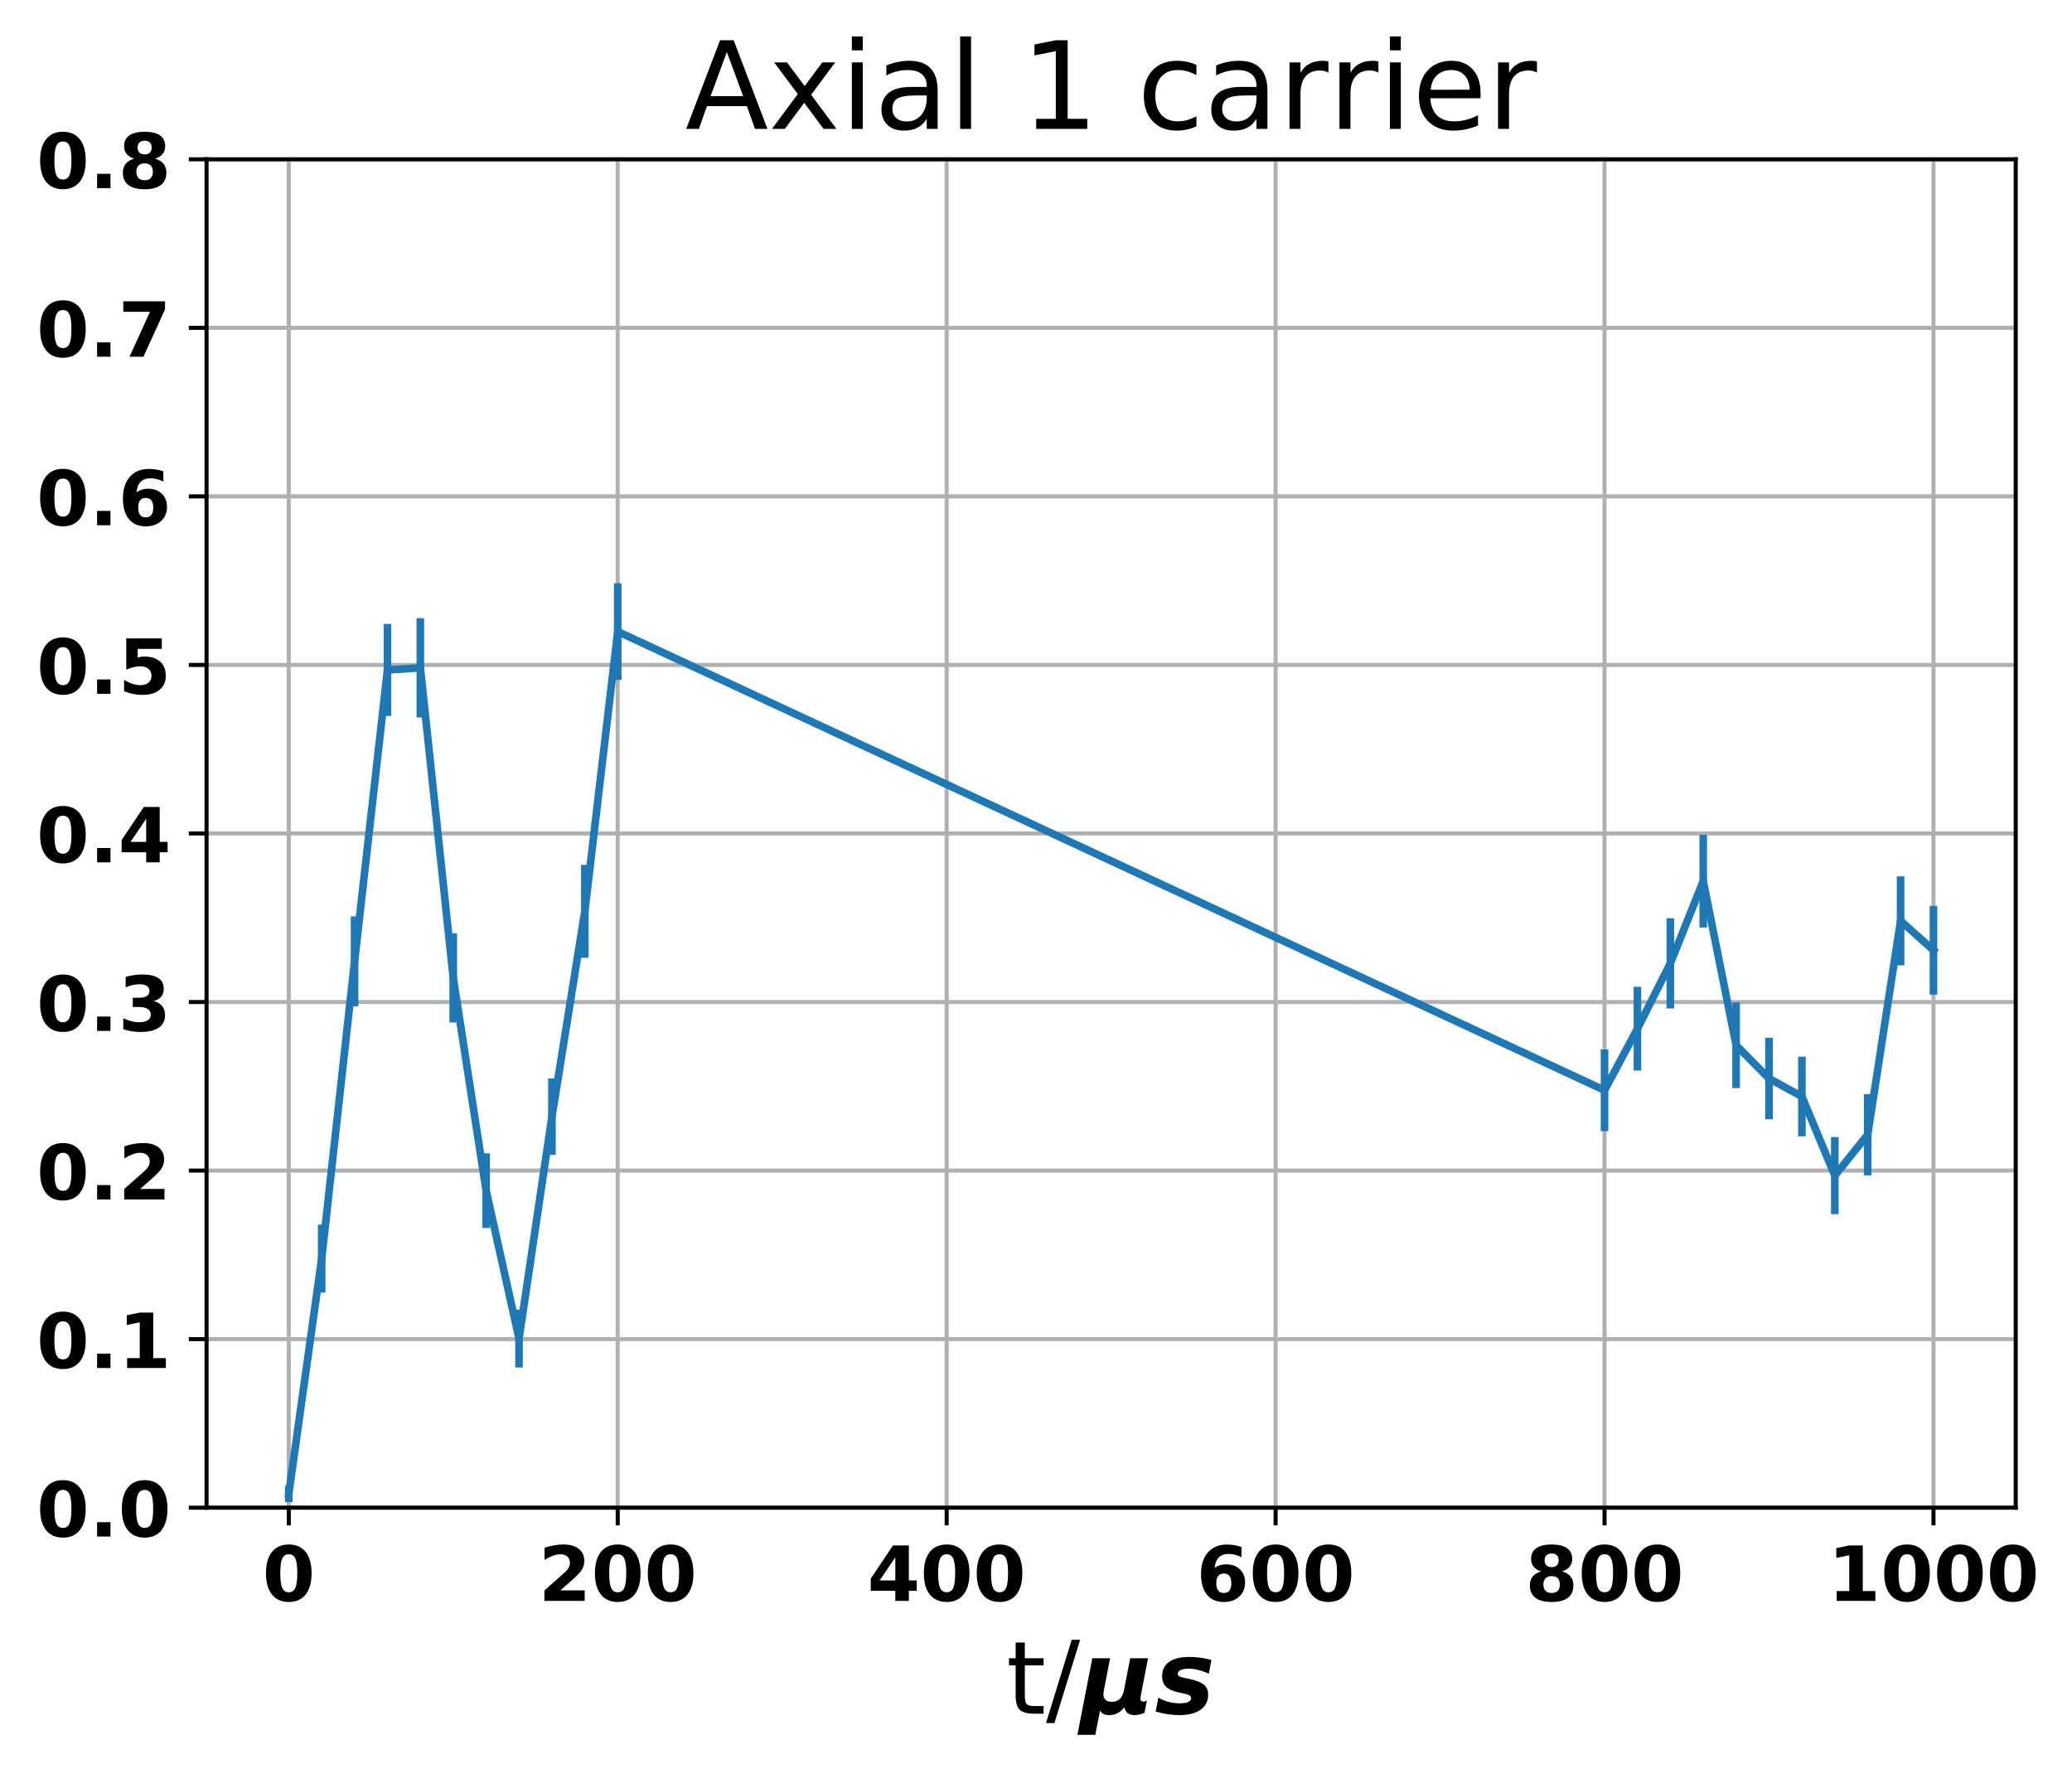
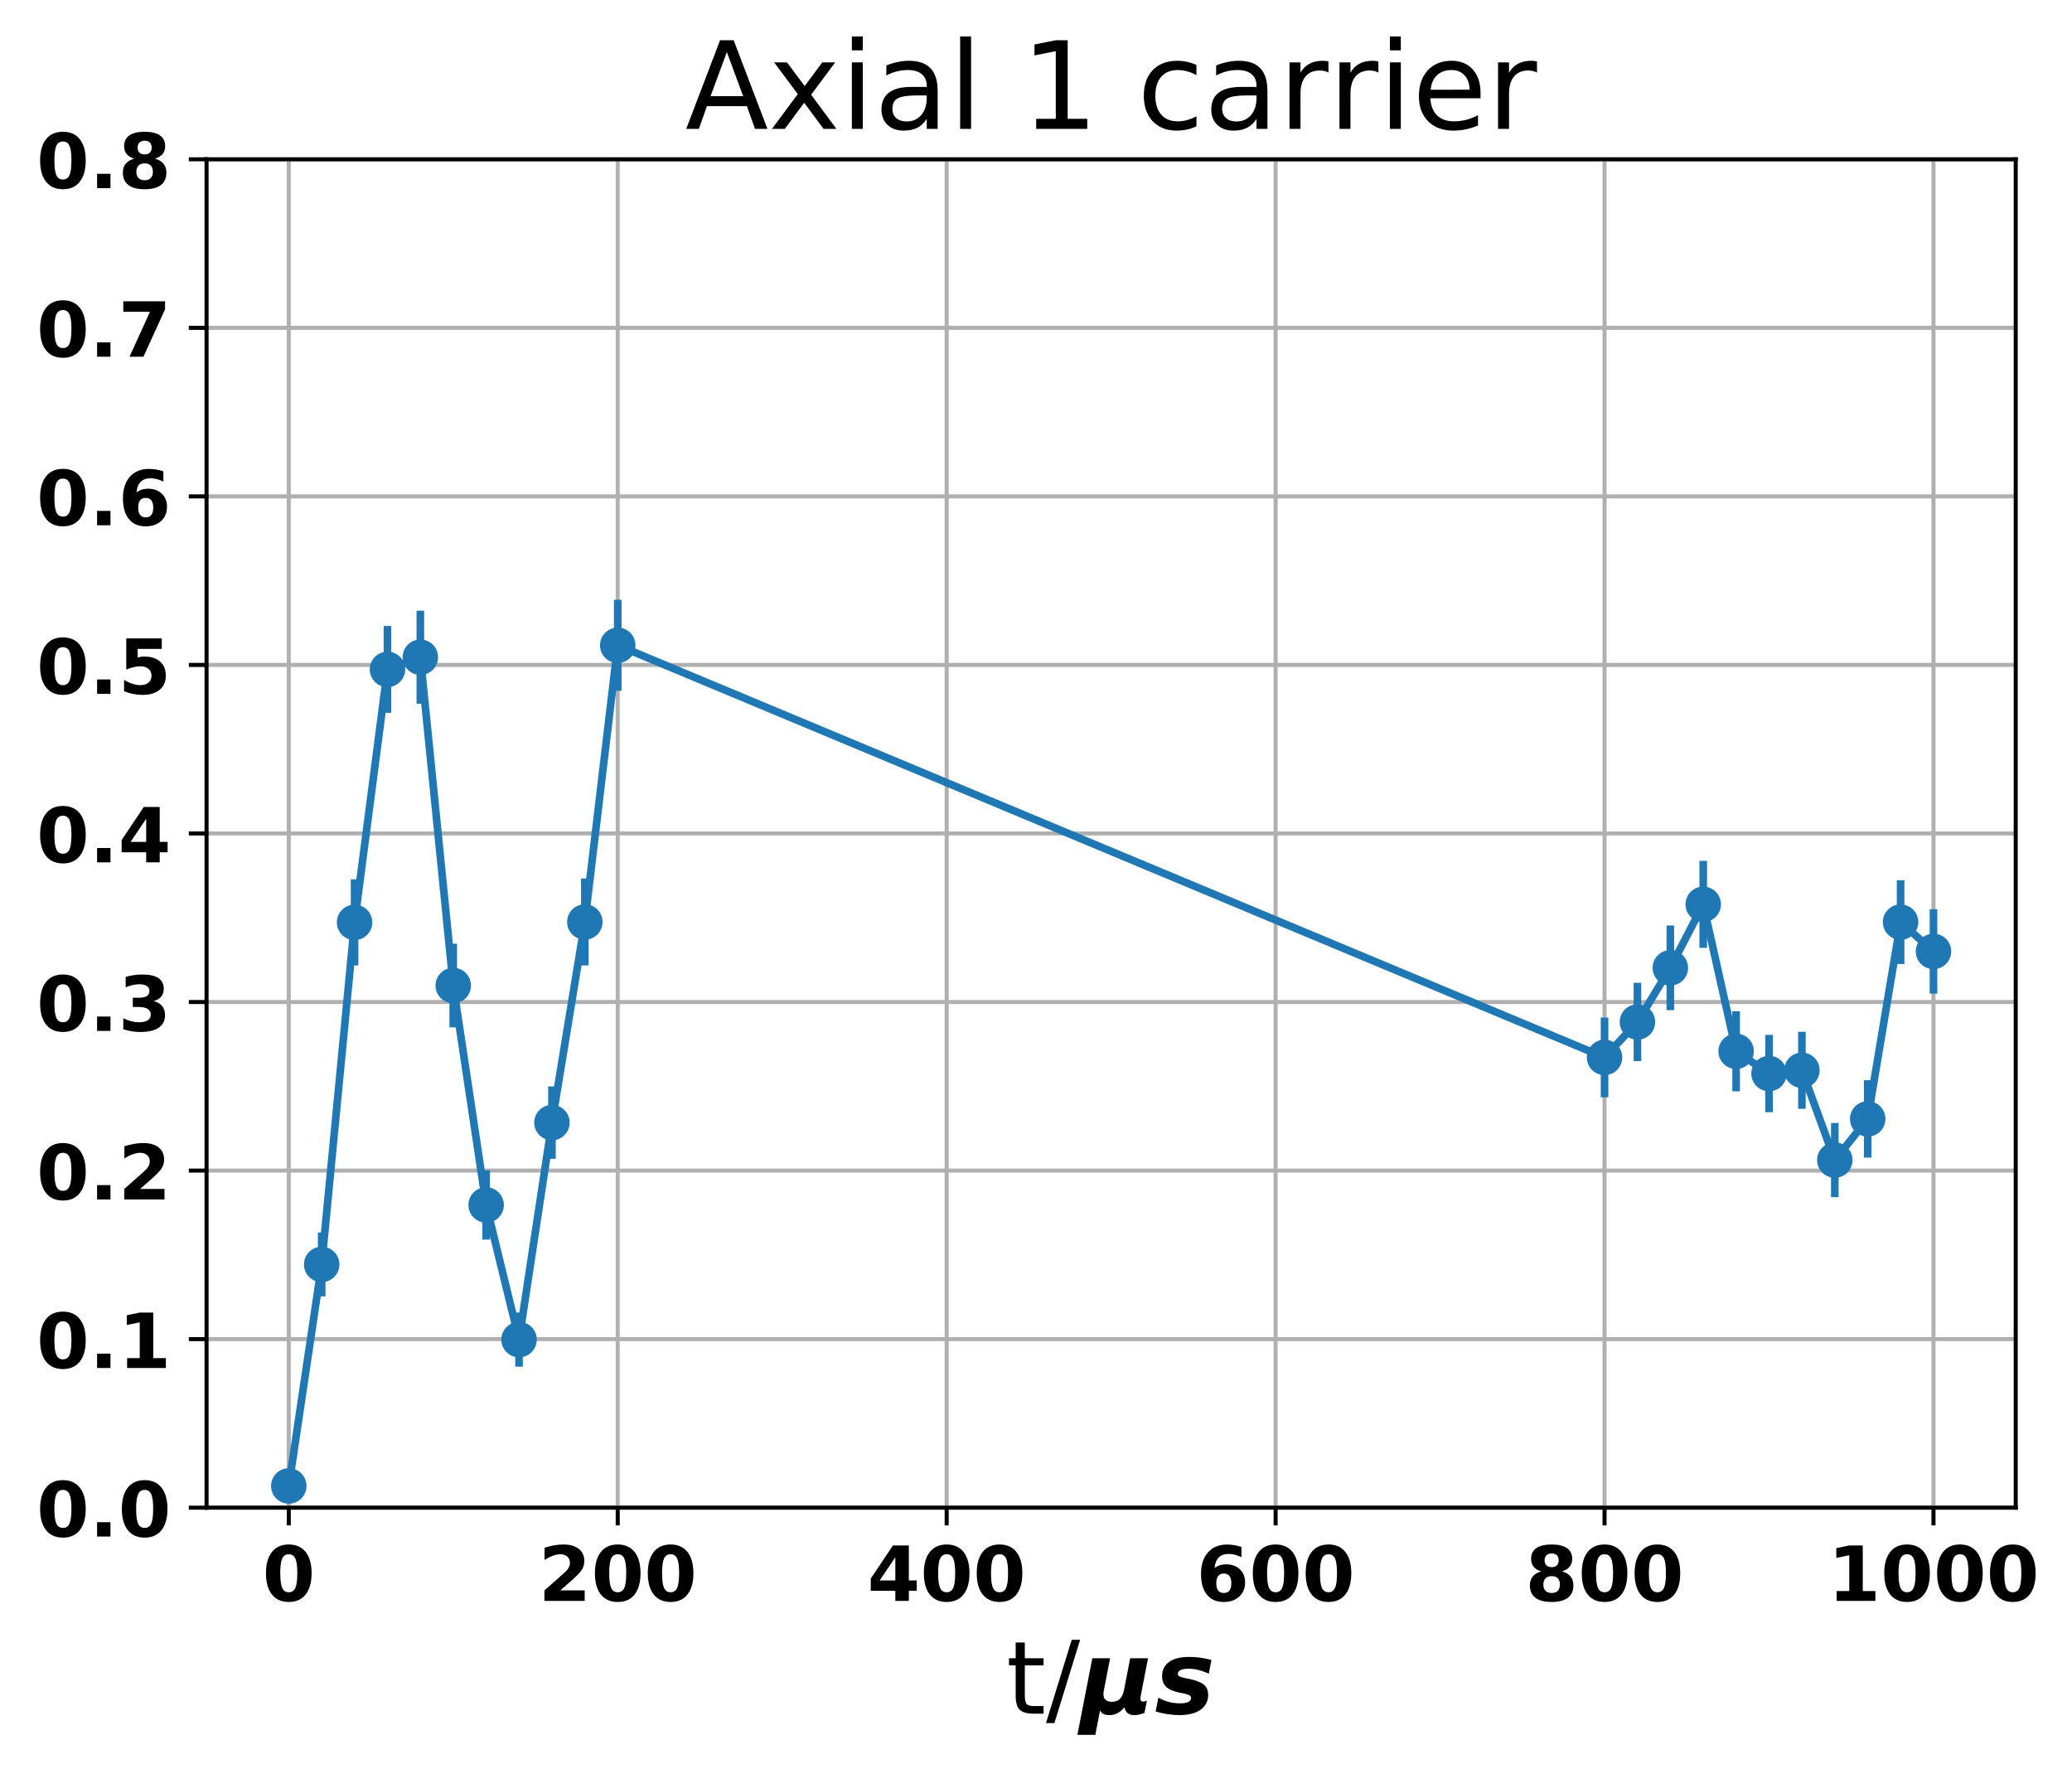
<svg xmlns="http://www.w3.org/2000/svg" xmlns:xlink="http://www.w3.org/1999/xlink" height="349pt" version="1.1" viewBox="0 0 409 349" width="409pt">
  <defs>
    <style type="text/css">
*{stroke-linecap:butt;stroke-linejoin:round;}
  </style>
  </defs>
  <g id="figure_1">
    <g id="patch_1">
      <path d="M 0 349.622  L 409.732 349.622  L 409.732 0  L 0 0  z " style="fill:none;" />
    </g>
    <g id="axes_1">
      <g id="patch_2">
        <path d="M 40.771 297.548  L 397.891 297.548  L 397.891 31.436  L 40.771 31.436  z " style="fill:none;" />
      </g>
      <g id="matplotlib.axis_1">
        <g id="xtick_1">
          <g id="line2d_1">
-             <path clip-path="url(#p2f910fe2f7)" d="M 57.004 297.548  L 57.004 31.436  " style="fill:none;stroke:#b0b0b0;stroke-linecap:square;stroke-width:0.8;" />
+             <path clip-path="url(#ped75e0ecc5)" d="M 57.004 297.548  L 57.004 31.436  " style="fill:none;stroke:#b0b0b0;stroke-linecap:square;stroke-width:0.8;" />
          </g>
          <g id="line2d_2">
            <defs>
-               <path d="M 0 0  L 0 3.5  " id="mf134c5ca6a" style="stroke:#000000;stroke-width:0.8;" />
-             </defs>
-             <g>
-               <use style="stroke:#000000;stroke-width:0.8;" x="57.004" xlink:href="#mf134c5ca6a" y="297.548" />
+               <path d="M 0 0  L 0 3.5  " id="m84507ecfe2" style="stroke:#000000;stroke-width:0.8;" />
+             </defs>
+             <g>
+               <use style="stroke:#000000;stroke-width:0.8;" x="57.004" xlink:href="#m84507ecfe2" y="297.548" />
            </g>
          </g>
          <g id="text_1">
            <defs>
              <path d="M 46 36.531  Q 46 50.203 43.438 55.781  Q 40.875 61.375 34.812 61.375  Q 28.766 61.375 26.172 55.781  Q 23.578 50.203 23.578 36.531  Q 23.578 22.703 26.172 17.031  Q 28.766 11.375 34.812 11.375  Q 40.828 11.375 43.406 17.031  Q 46 22.703 46 36.531  M 64.797 36.375  Q 64.797 18.266 56.984 8.422  Q 49.172 -1.422 34.812 -1.422  Q 20.406 -1.422 12.594 8.422  Q 4.781 18.266 4.781 36.375  Q 4.781 54.547 12.594 64.375  Q 20.406 74.219 34.812 74.219  Q 49.172 74.219 56.984 64.375  Q 64.797 54.547 64.797 36.375  " id="DejaVuSans-Bold-30" />
            </defs>
            <g transform="translate(51.78546 315.9459)scale(0.15 -0.15)">
              <use xlink:href="#DejaVuSans-Bold-30" />
            </g>
          </g>
        </g>
        <g id="xtick_2">
          <g id="line2d_3">
-             <path clip-path="url(#p2f910fe2f7)" d="M 121.935 297.548  L 121.935 31.436  " style="fill:none;stroke:#b0b0b0;stroke-linecap:square;stroke-width:0.8;" />
+             <path clip-path="url(#ped75e0ecc5)" d="M 121.935 297.548  L 121.935 31.436  " style="fill:none;stroke:#b0b0b0;stroke-linecap:square;stroke-width:0.8;" />
          </g>
          <g id="line2d_4">
            <g>
-               <use style="stroke:#000000;stroke-width:0.8;" x="121.935" xlink:href="#mf134c5ca6a" y="297.548" />
+               <use style="stroke:#000000;stroke-width:0.8;" x="121.935" xlink:href="#m84507ecfe2" y="297.548" />
            </g>
          </g>
          <g id="text_2">
            <defs>
              <path d="M 28.812 13.812  L 60.891 13.812  L 60.891 0  L 7.906 0  L 7.906 13.812  L 34.516 37.312  Q 38.094 40.531 39.797 43.609  Q 41.5 46.688 41.5 50  Q 41.5 55.125 38.062 58.25  Q 34.625 61.375 28.906 61.375  Q 24.516 61.375 19.281 59.5  Q 14.062 57.625 8.109 53.906  L 8.109 69.922  Q 14.453 72.016 20.656 73.109  Q 26.859 74.219 32.812 74.219  Q 45.906 74.219 53.156 68.453  Q 60.406 62.703 60.406 52.391  Q 60.406 46.438 57.328 41.281  Q 54.25 36.141 44.391 27.484  z " id="DejaVuSans-Bold-32" />
            </defs>
            <g transform="translate(106.2797 315.9459)scale(0.15 -0.15)">
              <use xlink:href="#DejaVuSans-Bold-32" />
              <use x="69.58" xlink:href="#DejaVuSans-Bold-30" />
              <use x="139.16" xlink:href="#DejaVuSans-Bold-30" />
            </g>
          </g>
        </g>
        <g id="xtick_3">
          <g id="line2d_5">
-             <path clip-path="url(#p2f910fe2f7)" d="M 186.866 297.548  L 186.866 31.436  " style="fill:none;stroke:#b0b0b0;stroke-linecap:square;stroke-width:0.8;" />
+             <path clip-path="url(#ped75e0ecc5)" d="M 186.866 297.548  L 186.866 31.436  " style="fill:none;stroke:#b0b0b0;stroke-linecap:square;stroke-width:0.8;" />
          </g>
          <g id="line2d_6">
            <g>
-               <use style="stroke:#000000;stroke-width:0.8;" x="186.866" xlink:href="#mf134c5ca6a" y="297.548" />
+               <use style="stroke:#000000;stroke-width:0.8;" x="186.866" xlink:href="#m84507ecfe2" y="297.548" />
            </g>
          </g>
          <g id="text_3">
            <defs>
              <path d="M 36.812 57.422  L 16.219 26.906  L 36.812 26.906  z M 33.688 72.906  L 54.594 72.906  L 54.594 26.906  L 64.984 26.906  L 64.984 13.281  L 54.594 13.281  L 54.594 0  L 36.812 0  L 36.812 13.281  L 4.5 13.281  L 4.5 29.391  z " id="DejaVuSans-Bold-34" />
            </defs>
            <g transform="translate(171.2106 315.9459)scale(0.15 -0.15)">
              <use xlink:href="#DejaVuSans-Bold-34" />
              <use x="69.58" xlink:href="#DejaVuSans-Bold-30" />
              <use x="139.16" xlink:href="#DejaVuSans-Bold-30" />
            </g>
          </g>
        </g>
        <g id="xtick_4">
          <g id="line2d_7">
-             <path clip-path="url(#p2f910fe2f7)" d="M 251.797 297.548  L 251.797 31.436  " style="fill:none;stroke:#b0b0b0;stroke-linecap:square;stroke-width:0.8;" />
+             <path clip-path="url(#ped75e0ecc5)" d="M 251.797 297.548  L 251.797 31.436  " style="fill:none;stroke:#b0b0b0;stroke-linecap:square;stroke-width:0.8;" />
          </g>
          <g id="line2d_8">
            <g>
-               <use style="stroke:#000000;stroke-width:0.8;" x="251.797" xlink:href="#mf134c5ca6a" y="297.548" />
+               <use style="stroke:#000000;stroke-width:0.8;" x="251.797" xlink:href="#m84507ecfe2" y="297.548" />
            </g>
          </g>
          <g id="text_4">
            <defs>
              <path d="M 36.188 35.984  Q 31.25 35.984 28.781 32.781  Q 26.312 29.594 26.312 23.188  Q 26.312 16.797 28.781 13.594  Q 31.25 10.406 36.188 10.406  Q 41.156 10.406 43.625 13.594  Q 46.094 16.797 46.094 23.188  Q 46.094 29.594 43.625 32.781  Q 41.156 35.984 36.188 35.984  M 59.422 71  L 59.422 57.516  Q 54.781 59.719 50.672 60.766  Q 46.578 61.812 42.672 61.812  Q 34.281 61.812 29.594 57.141  Q 24.906 52.484 24.125 43.312  Q 27.344 45.703 31.094 46.891  Q 34.859 48.094 39.312 48.094  Q 50.484 48.094 57.344 41.547  Q 64.203 35.016 64.203 24.422  Q 64.203 12.703 56.531 5.641  Q 48.875 -1.422 35.984 -1.422  Q 21.781 -1.422 13.984 8.172  Q 6.203 17.781 6.203 35.406  Q 6.203 53.469 15.312 63.797  Q 24.422 74.125 40.281 74.125  Q 45.312 74.125 50.047 73.344  Q 54.781 72.562 59.422 71  " id="DejaVuSans-Bold-36" />
            </defs>
            <g transform="translate(236.1415 315.9459)scale(0.15 -0.15)">
              <use xlink:href="#DejaVuSans-Bold-36" />
              <use x="69.58" xlink:href="#DejaVuSans-Bold-30" />
              <use x="139.16" xlink:href="#DejaVuSans-Bold-30" />
            </g>
          </g>
        </g>
        <g id="xtick_5">
          <g id="line2d_9">
-             <path clip-path="url(#p2f910fe2f7)" d="M 316.727 297.548  L 316.727 31.436  " style="fill:none;stroke:#b0b0b0;stroke-linecap:square;stroke-width:0.8;" />
+             <path clip-path="url(#ped75e0ecc5)" d="M 316.727 297.548  L 316.727 31.436  " style="fill:none;stroke:#b0b0b0;stroke-linecap:square;stroke-width:0.8;" />
          </g>
          <g id="line2d_10">
            <g>
-               <use style="stroke:#000000;stroke-width:0.8;" x="316.727" xlink:href="#mf134c5ca6a" y="297.548" />
+               <use style="stroke:#000000;stroke-width:0.8;" x="316.727" xlink:href="#m84507ecfe2" y="297.548" />
            </g>
          </g>
          <g id="text_5">
            <defs>
              <path d="M 34.812 32.625  Q 29.547 32.625 26.703 29.734  Q 23.875 26.859 23.875 21.484  Q 23.875 16.109 26.703 13.25  Q 29.547 10.406 34.812 10.406  Q 40.047 10.406 42.828 13.25  Q 45.609 16.109 45.609 21.484  Q 45.609 26.906 42.828 29.766  Q 40.047 32.625 34.812 32.625  M 21.094 38.812  Q 14.453 40.828 11.078 44.969  Q 7.719 49.125 7.719 55.328  Q 7.719 64.547 14.594 69.375  Q 21.484 74.219 34.812 74.219  Q 48.047 74.219 54.922 69.406  Q 61.812 64.594 61.812 55.328  Q 61.812 49.125 58.422 44.969  Q 55.031 40.828 48.391 38.812  Q 55.812 36.766 59.594 32.156  Q 63.375 27.547 63.375 20.516  Q 63.375 9.672 56.172 4.125  Q 48.969 -1.422 34.812 -1.422  Q 20.609 -1.422 13.359 4.125  Q 6.109 9.672 6.109 20.516  Q 6.109 27.547 9.891 32.156  Q 13.672 36.766 21.094 38.812  M 25.484 53.422  Q 25.484 49.078 27.906 46.734  Q 30.328 44.391 34.812 44.391  Q 39.203 44.391 41.594 46.734  Q 44 49.078 44 53.422  Q 44 57.766 41.594 60.078  Q 39.203 62.406 34.812 62.406  Q 30.328 62.406 27.906 60.062  Q 25.484 57.719 25.484 53.422  " id="DejaVuSans-Bold-38" />
            </defs>
            <g transform="translate(301.0724 315.9459)scale(0.15 -0.15)">
              <use xlink:href="#DejaVuSans-Bold-38" />
              <use x="69.58" xlink:href="#DejaVuSans-Bold-30" />
              <use x="139.16" xlink:href="#DejaVuSans-Bold-30" />
            </g>
          </g>
        </g>
        <g id="xtick_6">
          <g id="line2d_11">
-             <path clip-path="url(#p2f910fe2f7)" d="M 381.658 297.548  L 381.658 31.436  " style="fill:none;stroke:#b0b0b0;stroke-linecap:square;stroke-width:0.8;" />
+             <path clip-path="url(#ped75e0ecc5)" d="M 381.658 297.548  L 381.658 31.436  " style="fill:none;stroke:#b0b0b0;stroke-linecap:square;stroke-width:0.8;" />
          </g>
          <g id="line2d_12">
            <g>
-               <use style="stroke:#000000;stroke-width:0.8;" x="381.658" xlink:href="#mf134c5ca6a" y="297.548" />
+               <use style="stroke:#000000;stroke-width:0.8;" x="381.658" xlink:href="#m84507ecfe2" y="297.548" />
            </g>
          </g>
          <g id="text_6">
            <defs>
              <path d="M 11.719 12.984  L 28.328 12.984  L 28.328 60.109  L 11.281 56.594  L 11.281 69.391  L 28.219 72.906  L 46.094 72.906  L 46.094 12.984  L 62.703 12.984  L 62.703 0  L 11.719 0  z " id="DejaVuSans-Bold-31" />
            </defs>
            <g transform="translate(360.7849 315.9459)scale(0.15 -0.15)">
              <use xlink:href="#DejaVuSans-Bold-31" />
              <use x="69.58" xlink:href="#DejaVuSans-Bold-30" />
              <use x="139.16" xlink:href="#DejaVuSans-Bold-30" />
              <use x="208.74" xlink:href="#DejaVuSans-Bold-30" />
            </g>
          </g>
        </g>
        <g id="text_7">
          <defs>
            <path d="M 18.312 70.219  L 18.312 54.688  L 36.812 54.688  L 36.812 47.703  L 18.312 47.703  L 18.312 18.016  Q 18.312 11.328 20.141 9.422  Q 21.969 7.516 27.594 7.516  L 36.812 7.516  L 36.812 0  L 27.594 0  Q 17.188 0 13.234 3.875  Q 9.281 7.766 9.281 18.016  L 9.281 47.703  L 2.688 47.703  L 2.688 54.688  L 9.281 54.688  L 9.281 70.219  z " id="DejaVuSans-74" />
            <path d="M 25.391 72.906  L 33.688 72.906  L 8.297 -9.281  L 0 -9.281  z " id="DejaVuSans-2f" />
            <path d="M -2.688 -20.906  L 12.016 54.688  L 29.594 54.688  L 23.391 22.906  Q 23.188 21.875 23.094 20.891  Q 23 19.922 23 19.094  Q 23 15.531 25.094 13.625  Q 27.203 11.719 31.203 11.719  Q 36.188 11.719 39.109 14.453  Q 42.047 17.188 43.219 22.906  L 49.422 54.688  L 67 54.688  L 59.906 18.109  Q 59.719 17.094 59.609 16.234  Q 59.516 15.375 59.516 14.703  Q 59.516 13.281 60.172 12.594  Q 60.844 11.922 62.203 11.922  Q 63.031 11.922 63.984 12.188  Q 64.938 12.453 65.922 12.984  L 63.484 0.781  Q 60.688 -0.344 58.297 -0.875  Q 55.906 -1.422 53.719 -1.422  Q 49.422 -1.422 47 0.438  Q 44.578 2.297 43.609 6.297  Q 40.578 2.438 36.891 0.5  Q 33.203 -1.422 28.906 -1.422  Q 25.297 -1.422 23.016 -0.266  Q 20.75 0.875 19.672 3.219  L 14.984 -20.906  z " id="DejaVuSans-BoldOblique-3bc" />
            <path d="M 56 52.984  L 53.422 39.406  Q 48.297 41.844 43.219 43.109  Q 38.141 44.391 33.594 44.391  Q 28.422 44.391 25.609 43.047  Q 22.797 41.703 22.797 39.203  Q 22.797 37.75 24.359 36.859  Q 25.922 35.984 30.516 35.016  L 33.688 34.422  Q 44.281 32.172 48.531 28.625  Q 52.781 25.094 52.781 18.797  Q 52.781 9.281 45.312 3.922  Q 37.844 -1.422 24.422 -1.422  Q 18.797 -1.422 12.938 -0.531  Q 7.078 0.344 0.984 2.094  L 3.609 15.828  Q 8.344 13.031 13.734 11.609  Q 19.141 10.203 24.812 10.203  Q 30.328 10.203 33.109 11.516  Q 35.891 12.844 35.891 15.375  Q 35.891 17.141 34.328 18.109  Q 32.766 19.094 27.875 20.125  L 24.703 20.703  Q 15.328 22.656 11.328 26.469  Q 7.328 30.281 7.328 37.016  Q 7.328 46.141 14.234 51.062  Q 21.141 56 33.984 56  Q 39.594 56 45.031 55.25  Q 50.484 54.5 56 52.984  " id="DejaVuSans-BoldOblique-73" />
          </defs>
          <g transform="translate(198.6311 338.2217)scale(0.2 -0.2)">
            <use transform="translate(0 0.09375)" xlink:href="#DejaVuSans-74" />
            <use transform="translate(39.20898 0.09375)" xlink:href="#DejaVuSans-2f" />
            <use transform="translate(72.90039 0.09375)" xlink:href="#DejaVuSans-BoldOblique-3bc" />
            <use transform="translate(146.4844 0.09375)" xlink:href="#DejaVuSans-BoldOblique-73" />
          </g>
        </g>
      </g>
      <g id="matplotlib.axis_2">
        <g id="ytick_1">
          <g id="line2d_13">
-             <path clip-path="url(#p2f910fe2f7)" d="M 40.771 297.548  L 397.891 297.548  " style="fill:none;stroke:#b0b0b0;stroke-linecap:square;stroke-width:0.8;" />
+             <path clip-path="url(#ped75e0ecc5)" d="M 40.771 297.548  L 397.891 297.548  " style="fill:none;stroke:#b0b0b0;stroke-linecap:square;stroke-width:0.8;" />
          </g>
          <g id="line2d_14">
            <defs>
-               <path d="M 0 0  L -3.5 0  " id="m071f6dba2b" style="stroke:#000000;stroke-width:0.8;" />
-             </defs>
-             <g>
-               <use style="stroke:#000000;stroke-width:0.8;" x="40.771" xlink:href="#m071f6dba2b" y="297.548" />
+               <path d="M 0 0  L -3.5 0  " id="m05c6813a47" style="stroke:#000000;stroke-width:0.8;" />
+             </defs>
+             <g>
+               <use style="stroke:#000000;stroke-width:0.8;" x="40.771" xlink:href="#m05c6813a47" y="297.548" />
            </g>
          </g>
          <g id="text_8">
            <defs>
              <path d="M 10.203 18.891  L 27.781 18.891  L 27.781 0  L 10.203 0  z " id="DejaVuSans-Bold-2e" />
            </defs>
            <g transform="translate(7.2 303.2471)scale(0.15 -0.15)">
              <use xlink:href="#DejaVuSans-Bold-30" />
              <use x="69.58" xlink:href="#DejaVuSans-Bold-2e" />
              <use x="107.568" xlink:href="#DejaVuSans-Bold-30" />
            </g>
          </g>
        </g>
        <g id="ytick_2">
          <g id="line2d_15">
-             <path clip-path="url(#p2f910fe2f7)" d="M 40.771 264.284  L 397.891 264.284  " style="fill:none;stroke:#b0b0b0;stroke-linecap:square;stroke-width:0.8;" />
+             <path clip-path="url(#ped75e0ecc5)" d="M 40.771 264.284  L 397.891 264.284  " style="fill:none;stroke:#b0b0b0;stroke-linecap:square;stroke-width:0.8;" />
          </g>
          <g id="line2d_16">
            <g>
-               <use style="stroke:#000000;stroke-width:0.8;" x="40.771" xlink:href="#m071f6dba2b" y="264.284" />
+               <use style="stroke:#000000;stroke-width:0.8;" x="40.771" xlink:href="#m05c6813a47" y="264.284" />
            </g>
          </g>
          <g id="text_9">
            <g transform="translate(7.2 269.9831)scale(0.15 -0.15)">
              <use xlink:href="#DejaVuSans-Bold-30" />
              <use x="69.58" xlink:href="#DejaVuSans-Bold-2e" />
              <use x="107.568" xlink:href="#DejaVuSans-Bold-31" />
            </g>
          </g>
        </g>
        <g id="ytick_3">
          <g id="line2d_17">
-             <path clip-path="url(#p2f910fe2f7)" d="M 40.771 231.02  L 397.891 231.02  " style="fill:none;stroke:#b0b0b0;stroke-linecap:square;stroke-width:0.8;" />
+             <path clip-path="url(#ped75e0ecc5)" d="M 40.771 231.02  L 397.891 231.02  " style="fill:none;stroke:#b0b0b0;stroke-linecap:square;stroke-width:0.8;" />
          </g>
          <g id="line2d_18">
            <g>
-               <use style="stroke:#000000;stroke-width:0.8;" x="40.771" xlink:href="#m071f6dba2b" y="231.02" />
+               <use style="stroke:#000000;stroke-width:0.8;" x="40.771" xlink:href="#m05c6813a47" y="231.02" />
            </g>
          </g>
          <g id="text_10">
            <g transform="translate(7.2 236.7191)scale(0.15 -0.15)">
              <use xlink:href="#DejaVuSans-Bold-30" />
              <use x="69.58" xlink:href="#DejaVuSans-Bold-2e" />
              <use x="107.568" xlink:href="#DejaVuSans-Bold-32" />
            </g>
          </g>
        </g>
        <g id="ytick_4">
          <g id="line2d_19">
-             <path clip-path="url(#p2f910fe2f7)" d="M 40.771 197.756  L 397.891 197.756  " style="fill:none;stroke:#b0b0b0;stroke-linecap:square;stroke-width:0.8;" />
+             <path clip-path="url(#ped75e0ecc5)" d="M 40.771 197.756  L 397.891 197.756  " style="fill:none;stroke:#b0b0b0;stroke-linecap:square;stroke-width:0.8;" />
          </g>
          <g id="line2d_20">
            <g>
-               <use style="stroke:#000000;stroke-width:0.8;" x="40.771" xlink:href="#m071f6dba2b" y="197.756" />
+               <use style="stroke:#000000;stroke-width:0.8;" x="40.771" xlink:href="#m05c6813a47" y="197.756" />
            </g>
          </g>
          <g id="text_11">
            <defs>
              <path d="M 46.578 39.312  Q 53.953 37.406 57.781 32.688  Q 61.625 27.984 61.625 20.703  Q 61.625 9.859 53.312 4.219  Q 45.016 -1.422 29.109 -1.422  Q 23.484 -1.422 17.844 -0.516  Q 12.203 0.391 6.688 2.203  L 6.688 16.703  Q 11.969 14.062 17.156 12.719  Q 22.359 11.375 27.391 11.375  Q 34.859 11.375 38.844 13.953  Q 42.828 16.547 42.828 21.391  Q 42.828 26.375 38.75 28.938  Q 34.672 31.5 26.703 31.5  L 19.188 31.5  L 19.188 43.609  L 27.094 43.609  Q 34.188 43.609 37.641 45.828  Q 41.109 48.047 41.109 52.594  Q 41.109 56.781 37.734 59.078  Q 34.375 61.375 28.219 61.375  Q 23.688 61.375 19.047 60.344  Q 14.406 59.328 9.812 57.328  L 9.812 71.094  Q 15.375 72.656 20.844 73.438  Q 26.312 74.219 31.594 74.219  Q 45.797 74.219 52.844 69.547  Q 59.906 64.891 59.906 55.516  Q 59.906 49.125 56.531 45.047  Q 53.172 40.969 46.578 39.312  " id="DejaVuSans-Bold-33" />
            </defs>
            <g transform="translate(7.2 203.4551)scale(0.15 -0.15)">
              <use xlink:href="#DejaVuSans-Bold-30" />
              <use x="69.58" xlink:href="#DejaVuSans-Bold-2e" />
              <use x="107.568" xlink:href="#DejaVuSans-Bold-33" />
            </g>
          </g>
        </g>
        <g id="ytick_5">
          <g id="line2d_21">
-             <path clip-path="url(#p2f910fe2f7)" d="M 40.771 164.492  L 397.891 164.492  " style="fill:none;stroke:#b0b0b0;stroke-linecap:square;stroke-width:0.8;" />
+             <path clip-path="url(#ped75e0ecc5)" d="M 40.771 164.492  L 397.891 164.492  " style="fill:none;stroke:#b0b0b0;stroke-linecap:square;stroke-width:0.8;" />
          </g>
          <g id="line2d_22">
            <g>
-               <use style="stroke:#000000;stroke-width:0.8;" x="40.771" xlink:href="#m071f6dba2b" y="164.492" />
+               <use style="stroke:#000000;stroke-width:0.8;" x="40.771" xlink:href="#m05c6813a47" y="164.492" />
            </g>
          </g>
          <g id="text_12">
            <g transform="translate(7.2 170.1911)scale(0.15 -0.15)">
              <use xlink:href="#DejaVuSans-Bold-30" />
              <use x="69.58" xlink:href="#DejaVuSans-Bold-2e" />
              <use x="107.568" xlink:href="#DejaVuSans-Bold-34" />
            </g>
          </g>
        </g>
        <g id="ytick_6">
          <g id="line2d_23">
-             <path clip-path="url(#p2f910fe2f7)" d="M 40.771 131.228  L 397.891 131.228  " style="fill:none;stroke:#b0b0b0;stroke-linecap:square;stroke-width:0.8;" />
+             <path clip-path="url(#ped75e0ecc5)" d="M 40.771 131.228  L 397.891 131.228  " style="fill:none;stroke:#b0b0b0;stroke-linecap:square;stroke-width:0.8;" />
          </g>
          <g id="line2d_24">
            <g>
-               <use style="stroke:#000000;stroke-width:0.8;" x="40.771" xlink:href="#m071f6dba2b" y="131.228" />
+               <use style="stroke:#000000;stroke-width:0.8;" x="40.771" xlink:href="#m05c6813a47" y="131.228" />
            </g>
          </g>
          <g id="text_13">
            <defs>
              <path d="M 10.594 72.906  L 57.328 72.906  L 57.328 59.078  L 25.594 59.078  L 25.594 47.797  Q 27.734 48.391 29.906 48.703  Q 32.078 49.031 34.422 49.031  Q 47.75 49.031 55.172 42.359  Q 62.594 35.688 62.594 23.781  Q 62.594 11.969 54.516 5.266  Q 46.438 -1.422 32.078 -1.422  Q 25.875 -1.422 19.797 -0.219  Q 13.719 0.984 7.719 3.422  L 7.719 18.219  Q 13.672 14.797 19.016 13.078  Q 24.359 11.375 29.109 11.375  Q 35.938 11.375 39.859 14.719  Q 43.797 18.062 43.797 23.781  Q 43.797 29.547 39.859 32.859  Q 35.938 36.188 29.109 36.188  Q 25.047 36.188 20.453 35.125  Q 15.875 34.078 10.594 31.891  z " id="DejaVuSans-Bold-35" />
            </defs>
            <g transform="translate(7.2 136.9271)scale(0.15 -0.15)">
              <use xlink:href="#DejaVuSans-Bold-30" />
              <use x="69.58" xlink:href="#DejaVuSans-Bold-2e" />
              <use x="107.568" xlink:href="#DejaVuSans-Bold-35" />
            </g>
          </g>
        </g>
        <g id="ytick_7">
          <g id="line2d_25">
-             <path clip-path="url(#p2f910fe2f7)" d="M 40.771 97.964  L 397.891 97.964  " style="fill:none;stroke:#b0b0b0;stroke-linecap:square;stroke-width:0.8;" />
+             <path clip-path="url(#ped75e0ecc5)" d="M 40.771 97.964  L 397.891 97.964  " style="fill:none;stroke:#b0b0b0;stroke-linecap:square;stroke-width:0.8;" />
          </g>
          <g id="line2d_26">
            <g>
-               <use style="stroke:#000000;stroke-width:0.8;" x="40.771" xlink:href="#m071f6dba2b" y="97.964" />
+               <use style="stroke:#000000;stroke-width:0.8;" x="40.771" xlink:href="#m05c6813a47" y="97.964" />
            </g>
          </g>
          <g id="text_14">
            <g transform="translate(7.2 103.6631)scale(0.15 -0.15)">
              <use xlink:href="#DejaVuSans-Bold-30" />
              <use x="69.58" xlink:href="#DejaVuSans-Bold-2e" />
              <use x="107.568" xlink:href="#DejaVuSans-Bold-36" />
            </g>
          </g>
        </g>
        <g id="ytick_8">
          <g id="line2d_27">
-             <path clip-path="url(#p2f910fe2f7)" d="M 40.771 64.7  L 397.891 64.7  " style="fill:none;stroke:#b0b0b0;stroke-linecap:square;stroke-width:0.8;" />
+             <path clip-path="url(#ped75e0ecc5)" d="M 40.771 64.7  L 397.891 64.7  " style="fill:none;stroke:#b0b0b0;stroke-linecap:square;stroke-width:0.8;" />
          </g>
          <g id="line2d_28">
            <g>
-               <use style="stroke:#000000;stroke-width:0.8;" x="40.771" xlink:href="#m071f6dba2b" y="64.7" />
+               <use style="stroke:#000000;stroke-width:0.8;" x="40.771" xlink:href="#m05c6813a47" y="64.7" />
            </g>
          </g>
          <g id="text_15">
            <defs>
              <path d="M 6.688 72.906  L 61.625 72.906  L 61.625 62.312  L 33.203 0  L 14.891 0  L 41.797 59.078  L 6.688 59.078  z " id="DejaVuSans-Bold-37" />
            </defs>
            <g transform="translate(7.2 70.39908)scale(0.15 -0.15)">
              <use xlink:href="#DejaVuSans-Bold-30" />
              <use x="69.58" xlink:href="#DejaVuSans-Bold-2e" />
              <use x="107.568" xlink:href="#DejaVuSans-Bold-37" />
            </g>
          </g>
        </g>
        <g id="ytick_9">
          <g id="line2d_29">
-             <path clip-path="url(#p2f910fe2f7)" d="M 40.771 31.436  L 397.891 31.436  " style="fill:none;stroke:#b0b0b0;stroke-linecap:square;stroke-width:0.8;" />
+             <path clip-path="url(#ped75e0ecc5)" d="M 40.771 31.436  L 397.891 31.436  " style="fill:none;stroke:#b0b0b0;stroke-linecap:square;stroke-width:0.8;" />
          </g>
          <g id="line2d_30">
            <g>
-               <use style="stroke:#000000;stroke-width:0.8;" x="40.771" xlink:href="#m071f6dba2b" y="31.436" />
+               <use style="stroke:#000000;stroke-width:0.8;" x="40.771" xlink:href="#m05c6813a47" y="31.436" />
            </g>
          </g>
          <g id="text_16">
            <g transform="translate(7.2 37.13508)scale(0.15 -0.15)">
              <use xlink:href="#DejaVuSans-Bold-30" />
              <use x="69.58" xlink:href="#DejaVuSans-Bold-2e" />
              <use x="107.568" xlink:href="#DejaVuSans-Bold-38" />
            </g>
          </g>
        </g>
      </g>
      <g id="LineCollection_1">
-         <path clip-path="url(#p2f910fe2f7)" d="M 57.004 296.46  L 57.004 293.219  " style="fill:none;stroke:#1f77b4;stroke-width:1.5;" />
-         <path clip-path="url(#p2f910fe2f7)" d="M 63.497 255.123  L 63.497 241.694  " style="fill:none;stroke:#1f77b4;stroke-width:1.5;" />
-         <path clip-path="url(#p2f910fe2f7)" d="M 69.99 198.622  L 69.99 180.855  " style="fill:none;stroke:#1f77b4;stroke-width:1.5;" />
-         <path clip-path="url(#p2f910fe2f7)" d="M 76.483 141.308  L 76.483 123.134  " style="fill:none;stroke:#1f77b4;stroke-width:1.5;" />
-         <path clip-path="url(#p2f910fe2f7)" d="M 82.976 141.606  L 82.976 122.005  " style="fill:none;stroke:#1f77b4;stroke-width:1.5;" />
-         <path clip-path="url(#p2f910fe2f7)" d="M 89.469 201.8  L 89.469 184.177  " style="fill:none;stroke:#1f77b4;stroke-width:1.5;" />
-         <path clip-path="url(#p2f910fe2f7)" d="M 95.962 242.341  L 95.962 227.614  " style="fill:none;stroke:#1f77b4;stroke-width:1.5;" />
-         <path clip-path="url(#p2f910fe2f7)" d="M 102.455 269.89  L 102.455 258.46  " style="fill:none;stroke:#1f77b4;stroke-width:1.5;" />
-         <path clip-path="url(#p2f910fe2f7)" d="M 108.949 227.913  L 108.949 212.847  " style="fill:none;stroke:#1f77b4;stroke-width:1.5;" />
-         <path clip-path="url(#p2f910fe2f7)" d="M 115.442 189.02  L 115.442 170.687  " style="fill:none;stroke:#1f77b4;stroke-width:1.5;" />
-         <path clip-path="url(#p2f910fe2f7)" d="M 121.935 134.189  L 121.935 115.094  " style="fill:none;stroke:#1f77b4;stroke-width:1.5;" />
-         <path clip-path="url(#p2f910fe2f7)" d="M 316.727 223.235  L 316.727 207.115  " style="fill:none;stroke:#1f77b4;stroke-width:1.5;" />
-         <path clip-path="url(#p2f910fe2f7)" d="M 323.221 211.282  L 323.221 194.745  " style="fill:none;stroke:#1f77b4;stroke-width:1.5;" />
-         <path clip-path="url(#p2f910fe2f7)" d="M 329.714 199.026  L 329.714 181.218  " style="fill:none;stroke:#1f77b4;stroke-width:1.5;" />
-         <path clip-path="url(#p2f910fe2f7)" d="M 336.207 183.047  L 336.207 164.729  " style="fill:none;stroke:#1f77b4;stroke-width:1.5;" />
-         <path clip-path="url(#p2f910fe2f7)" d="M 342.7 214.742  L 342.7 197.835  " style="fill:none;stroke:#1f77b4;stroke-width:1.5;" />
-         <path clip-path="url(#p2f910fe2f7)" d="M 349.193 220.895  L 349.193 204.801  " style="fill:none;stroke:#1f77b4;stroke-width:1.5;" />
-         <path clip-path="url(#p2f910fe2f7)" d="M 355.686 224.264  L 355.686 208.545  " style="fill:none;stroke:#1f77b4;stroke-width:1.5;" />
-         <path clip-path="url(#p2f910fe2f7)" d="M 362.179 239.618  L 362.179 224.406  " style="fill:none;stroke:#1f77b4;stroke-width:1.5;" />
-         <path clip-path="url(#p2f910fe2f7)" d="M 368.672 231.96  L 368.672 215.921  " style="fill:none;stroke:#1f77b4;stroke-width:1.5;" />
-         <path clip-path="url(#p2f910fe2f7)" d="M 375.165 190.512  L 375.165 172.961  " style="fill:none;stroke:#1f77b4;stroke-width:1.5;" />
-         <path clip-path="url(#p2f910fe2f7)" d="M 381.658 196.298  L 381.658 178.777  " style="fill:none;stroke:#1f77b4;stroke-width:1.5;" />
+         <path clip-path="url(#ped75e0ecc5)" d="M 57.004 295.213  L 57.004 291.305  " style="fill:none;stroke:#1f77b4;stroke-width:1.5;" />
+         <path clip-path="url(#ped75e0ecc5)" d="M 63.497 255.845  L 63.497 243.241  " style="fill:none;stroke:#1f77b4;stroke-width:1.5;" />
+         <path clip-path="url(#ped75e0ecc5)" d="M 69.99 190.535  L 69.99 173.534  " style="fill:none;stroke:#1f77b4;stroke-width:1.5;" />
+         <path clip-path="url(#ped75e0ecc5)" d="M 76.483 140.676  L 76.483 123.545  " style="fill:none;stroke:#1f77b4;stroke-width:1.5;" />
+         <path clip-path="url(#ped75e0ecc5)" d="M 82.976 138.89  L 82.976 120.524  " style="fill:none;stroke:#1f77b4;stroke-width:1.5;" />
+         <path clip-path="url(#ped75e0ecc5)" d="M 89.469 202.752  L 89.469 186.242  " style="fill:none;stroke:#1f77b4;stroke-width:1.5;" />
+         <path clip-path="url(#ped75e0ecc5)" d="M 95.962 244.645  L 95.962 230.969  " style="fill:none;stroke:#1f77b4;stroke-width:1.5;" />
+         <path clip-path="url(#ped75e0ecc5)" d="M 102.455 269.724  L 102.455 259.036  " style="fill:none;stroke:#1f77b4;stroke-width:1.5;" />
+         <path clip-path="url(#ped75e0ecc5)" d="M 108.949 228.686  L 108.949 214.421  " style="fill:none;stroke:#1f77b4;stroke-width:1.5;" />
+         <path clip-path="url(#ped75e0ecc5)" d="M 115.442 190.53  L 115.442 173.377  " style="fill:none;stroke:#1f77b4;stroke-width:1.5;" />
+         <path clip-path="url(#ped75e0ecc5)" d="M 121.935 136.327  L 121.935 118.371  " style="fill:none;stroke:#1f77b4;stroke-width:1.5;" />
+         <path clip-path="url(#ped75e0ecc5)" d="M 316.727 216.55  L 316.727 200.822  " style="fill:none;stroke:#1f77b4;stroke-width:1.5;" />
+         <path clip-path="url(#ped75e0ecc5)" d="M 323.221 209.422  L 323.221 193.969  " style="fill:none;stroke:#1f77b4;stroke-width:1.5;" />
+         <path clip-path="url(#ped75e0ecc5)" d="M 329.714 199.361  L 329.714 182.653  " style="fill:none;stroke:#1f77b4;stroke-width:1.5;" />
+         <path clip-path="url(#ped75e0ecc5)" d="M 336.207 187.057  L 336.207 169.888  " style="fill:none;stroke:#1f77b4;stroke-width:1.5;" />
+         <path clip-path="url(#ped75e0ecc5)" d="M 342.7 215.387  L 342.7 199.569  " style="fill:none;stroke:#1f77b4;stroke-width:1.5;" />
+         <path clip-path="url(#ped75e0ecc5)" d="M 349.193 219.5  L 349.193 204.237  " style="fill:none;stroke:#1f77b4;stroke-width:1.5;" />
+         <path clip-path="url(#ped75e0ecc5)" d="M 355.686 218.823  L 355.686 203.626  " style="fill:none;stroke:#1f77b4;stroke-width:1.5;" />
+         <path clip-path="url(#ped75e0ecc5)" d="M 362.179 236.273  L 362.179 221.622  " style="fill:none;stroke:#1f77b4;stroke-width:1.5;" />
+         <path clip-path="url(#ped75e0ecc5)" d="M 368.672 228.463  L 368.672 213.183  " style="fill:none;stroke:#1f77b4;stroke-width:1.5;" />
+         <path clip-path="url(#ped75e0ecc5)" d="M 375.165 190.252  L 375.165 173.719  " style="fill:none;stroke:#1f77b4;stroke-width:1.5;" />
+         <path clip-path="url(#ped75e0ecc5)" d="M 381.658 196.091  L 381.658 179.444  " style="fill:none;stroke:#1f77b4;stroke-width:1.5;" />
      </g>
      <g id="line2d_31">
-         <path clip-path="url(#p2f910fe2f7)" d="M 57.004 294.839  L 63.497 248.408  L 69.99 189.738  L 76.483 132.221  L 82.976 131.806  L 89.469 192.989  L 95.962 234.978  L 102.455 264.175  L 108.949 220.38  L 115.442 179.853  L 121.935 124.641  L 316.727 215.175  L 323.221 203.014  L 329.714 190.122  L 336.207 173.888  L 342.7 206.288  L 349.193 212.848  L 355.686 216.404  L 362.179 232.012  L 368.672 223.94  L 375.165 181.736  L 381.658 187.537  " style="fill:none;stroke:#1f77b4;stroke-linecap:square;stroke-width:1.5;" />
+         <path clip-path="url(#ped75e0ecc5)" d="M 57.004 293.259  L 63.497 249.543  L 69.99 182.035  L 76.483 132.111  L 82.976 129.707  L 89.469 194.497  L 95.962 237.807  L 102.455 264.38  L 108.949 221.553  L 115.442 181.953  L 121.935 127.349  L 316.727 208.686  L 323.221 201.695  L 329.714 191.007  L 336.207 178.473  L 342.7 207.478  L 349.193 211.868  L 355.686 211.225  L 362.179 228.947  L 368.672 220.823  L 375.165 181.985  L 381.658 187.768  " style="fill:none;stroke:#1f77b4;stroke-linecap:square;stroke-width:1.5;" />
+         <defs>
+           <path d="M 0 3  C 0.796 3 1.559 2.684 2.121 2.121  C 2.684 1.559 3 0.796 3 0  C 3 -0.796 2.684 -1.559 2.121 -2.121  C 1.559 -2.684 0.796 -3 0 -3  C -0.796 -3 -1.559 -2.684 -2.121 -2.121  C -2.684 -1.559 -3 -0.796 -3 0  C -3 0.796 -2.684 1.559 -2.121 2.121  C -1.559 2.684 -0.796 3 0 3  z " id="m863eb17726" style="stroke:#1f77b4;" />
+         </defs>
+         <g clip-path="url(#ped75e0ecc5)">
+           <use style="fill:#1f77b4;stroke:#1f77b4;" x="57.004" xlink:href="#m863eb17726" y="293.259" />
+           <use style="fill:#1f77b4;stroke:#1f77b4;" x="63.497" xlink:href="#m863eb17726" y="249.543" />
+           <use style="fill:#1f77b4;stroke:#1f77b4;" x="69.99" xlink:href="#m863eb17726" y="182.035" />
+           <use style="fill:#1f77b4;stroke:#1f77b4;" x="76.483" xlink:href="#m863eb17726" y="132.111" />
+           <use style="fill:#1f77b4;stroke:#1f77b4;" x="82.976" xlink:href="#m863eb17726" y="129.707" />
+           <use style="fill:#1f77b4;stroke:#1f77b4;" x="89.469" xlink:href="#m863eb17726" y="194.497" />
+           <use style="fill:#1f77b4;stroke:#1f77b4;" x="95.962" xlink:href="#m863eb17726" y="237.807" />
+           <use style="fill:#1f77b4;stroke:#1f77b4;" x="102.455" xlink:href="#m863eb17726" y="264.38" />
+           <use style="fill:#1f77b4;stroke:#1f77b4;" x="108.949" xlink:href="#m863eb17726" y="221.553" />
+           <use style="fill:#1f77b4;stroke:#1f77b4;" x="115.442" xlink:href="#m863eb17726" y="181.953" />
+           <use style="fill:#1f77b4;stroke:#1f77b4;" x="121.935" xlink:href="#m863eb17726" y="127.349" />
+           <use style="fill:#1f77b4;stroke:#1f77b4;" x="316.727" xlink:href="#m863eb17726" y="208.686" />
+           <use style="fill:#1f77b4;stroke:#1f77b4;" x="323.221" xlink:href="#m863eb17726" y="201.695" />
+           <use style="fill:#1f77b4;stroke:#1f77b4;" x="329.714" xlink:href="#m863eb17726" y="191.007" />
+           <use style="fill:#1f77b4;stroke:#1f77b4;" x="336.207" xlink:href="#m863eb17726" y="178.473" />
+           <use style="fill:#1f77b4;stroke:#1f77b4;" x="342.7" xlink:href="#m863eb17726" y="207.478" />
+           <use style="fill:#1f77b4;stroke:#1f77b4;" x="349.193" xlink:href="#m863eb17726" y="211.868" />
+           <use style="fill:#1f77b4;stroke:#1f77b4;" x="355.686" xlink:href="#m863eb17726" y="211.225" />
+           <use style="fill:#1f77b4;stroke:#1f77b4;" x="362.179" xlink:href="#m863eb17726" y="228.947" />
+           <use style="fill:#1f77b4;stroke:#1f77b4;" x="368.672" xlink:href="#m863eb17726" y="220.823" />
+           <use style="fill:#1f77b4;stroke:#1f77b4;" x="375.165" xlink:href="#m863eb17726" y="181.985" />
+           <use style="fill:#1f77b4;stroke:#1f77b4;" x="381.658" xlink:href="#m863eb17726" y="187.768" />
+         </g>
      </g>
      <g id="patch_3">
        <path d="M 40.771 297.548  L 40.771 31.436  " style="fill:none;stroke:#000000;stroke-linecap:square;stroke-linejoin:miter;stroke-width:0.8;" />
      </g>
      <g id="patch_4">
        <path d="M 397.891 297.548  L 397.891 31.436  " style="fill:none;stroke:#000000;stroke-linecap:square;stroke-linejoin:miter;stroke-width:0.8;" />
      </g>
      <g id="patch_5">
        <path d="M 40.771 297.548  L 397.891 297.548  " style="fill:none;stroke:#000000;stroke-linecap:square;stroke-linejoin:miter;stroke-width:0.8;" />
      </g>
      <g id="patch_6">
        <path d="M 40.771 31.436  L 397.891 31.436  " style="fill:none;stroke:#000000;stroke-linecap:square;stroke-linejoin:miter;stroke-width:0.8;" />
      </g>
      <g id="text_17">
        <defs>
          <path d="M 34.188 63.188  L 20.797 26.906  L 47.609 26.906  z M 28.609 72.906  L 39.797 72.906  L 67.578 0  L 57.328 0  L 50.688 18.703  L 17.828 18.703  L 11.188 0  L 0.781 0  z " id="DejaVuSans-41" />
          <path d="M 54.891 54.688  L 35.109 28.078  L 55.906 0  L 45.312 0  L 29.391 21.484  L 13.484 0  L 2.875 0  L 24.125 28.609  L 4.688 54.688  L 15.281 54.688  L 29.781 35.203  L 44.281 54.688  z " id="DejaVuSans-78" />
          <path d="M 9.422 54.688  L 18.406 54.688  L 18.406 0  L 9.422 0  z M 9.422 75.984  L 18.406 75.984  L 18.406 64.594  L 9.422 64.594  z " id="DejaVuSans-69" />
          <path d="M 34.281 27.484  Q 23.391 27.484 19.188 25  Q 14.984 22.516 14.984 16.5  Q 14.984 11.719 18.141 8.906  Q 21.297 6.109 26.703 6.109  Q 34.188 6.109 38.703 11.406  Q 43.219 16.703 43.219 25.484  L 43.219 27.484  z M 52.203 31.203  L 52.203 0  L 43.219 0  L 43.219 8.297  Q 40.141 3.328 35.547 0.953  Q 30.953 -1.422 24.312 -1.422  Q 15.922 -1.422 10.953 3.297  Q 6 8.016 6 15.922  Q 6 25.141 12.172 29.828  Q 18.359 34.516 30.609 34.516  L 43.219 34.516  L 43.219 35.406  Q 43.219 41.609 39.141 45  Q 35.062 48.391 27.688 48.391  Q 23 48.391 18.547 47.266  Q 14.109 46.141 10.016 43.891  L 10.016 52.203  Q 14.938 54.109 19.578 55.047  Q 24.219 56 28.609 56  Q 40.484 56 46.344 49.844  Q 52.203 43.703 52.203 31.203  " id="DejaVuSans-61" />
          <path d="M 9.422 75.984  L 18.406 75.984  L 18.406 0  L 9.422 0  z " id="DejaVuSans-6c" />
          <path id="DejaVuSans-20" />
          <path d="M 12.406 8.297  L 28.516 8.297  L 28.516 63.922  L 10.984 60.406  L 10.984 69.391  L 28.422 72.906  L 38.281 72.906  L 38.281 8.297  L 54.391 8.297  L 54.391 0  L 12.406 0  z " id="DejaVuSans-31" />
          <path d="M 48.781 52.594  L 48.781 44.188  Q 44.969 46.297 41.141 47.344  Q 37.312 48.391 33.406 48.391  Q 24.656 48.391 19.812 42.844  Q 14.984 37.312 14.984 27.297  Q 14.984 17.281 19.812 11.734  Q 24.656 6.203 33.406 6.203  Q 37.312 6.203 41.141 7.25  Q 44.969 8.297 48.781 10.406  L 48.781 2.094  Q 45.016 0.344 40.984 -0.531  Q 36.969 -1.422 32.422 -1.422  Q 20.062 -1.422 12.781 6.344  Q 5.516 14.109 5.516 27.297  Q 5.516 40.672 12.859 48.328  Q 20.219 56 33.016 56  Q 37.156 56 41.109 55.141  Q 45.062 54.297 48.781 52.594  " id="DejaVuSans-63" />
          <path d="M 41.109 46.297  Q 39.594 47.172 37.812 47.578  Q 36.031 48 33.891 48  Q 26.266 48 22.188 43.047  Q 18.109 38.094 18.109 28.812  L 18.109 0  L 9.078 0  L 9.078 54.688  L 18.109 54.688  L 18.109 46.188  Q 20.953 51.172 25.484 53.578  Q 30.031 56 36.531 56  Q 37.453 56 38.578 55.875  Q 39.703 55.766 41.062 55.516  z " id="DejaVuSans-72" />
          <path d="M 56.203 29.594  L 56.203 25.203  L 14.891 25.203  Q 15.484 15.922 20.484 11.062  Q 25.484 6.203 34.422 6.203  Q 39.594 6.203 44.453 7.469  Q 49.312 8.734 54.109 11.281  L 54.109 2.781  Q 49.266 0.734 44.188 -0.344  Q 39.109 -1.422 33.891 -1.422  Q 20.797 -1.422 13.156 6.188  Q 5.516 13.812 5.516 26.812  Q 5.516 40.234 12.766 48.109  Q 20.016 56 32.328 56  Q 43.359 56 49.781 48.891  Q 56.203 41.797 56.203 29.594  M 47.219 32.234  Q 47.125 39.594 43.094 43.984  Q 39.062 48.391 32.422 48.391  Q 24.906 48.391 20.391 44.141  Q 15.875 39.891 15.188 32.172  z " id="DejaVuSans-65" />
        </defs>
        <g transform="translate(135.2692 25.43625)scale(0.24 -0.24)">
          <use xlink:href="#DejaVuSans-41" />
          <use x="68.408" xlink:href="#DejaVuSans-78" />
          <use x="127.588" xlink:href="#DejaVuSans-69" />
          <use x="155.371" xlink:href="#DejaVuSans-61" />
          <use x="216.65" xlink:href="#DejaVuSans-6c" />
          <use x="244.434" xlink:href="#DejaVuSans-20" />
          <use x="276.221" xlink:href="#DejaVuSans-31" />
          <use x="339.844" xlink:href="#DejaVuSans-20" />
          <use x="371.631" xlink:href="#DejaVuSans-63" />
          <use x="426.611" xlink:href="#DejaVuSans-61" />
          <use x="487.891" xlink:href="#DejaVuSans-72" />
          <use x="528.988" xlink:href="#DejaVuSans-72" />
          <use x="570.102" xlink:href="#DejaVuSans-69" />
          <use x="597.885" xlink:href="#DejaVuSans-65" />
          <use x="659.408" xlink:href="#DejaVuSans-72" />
        </g>
      </g>
    </g>
  </g>
  <defs>
-     <clipPath id="p2f910fe2f7">
+     <clipPath id="ped75e0ecc5">
      <rect height="266.112" width="357.12" x="40.771" y="31.436" />
    </clipPath>
  </defs>
</svg>
